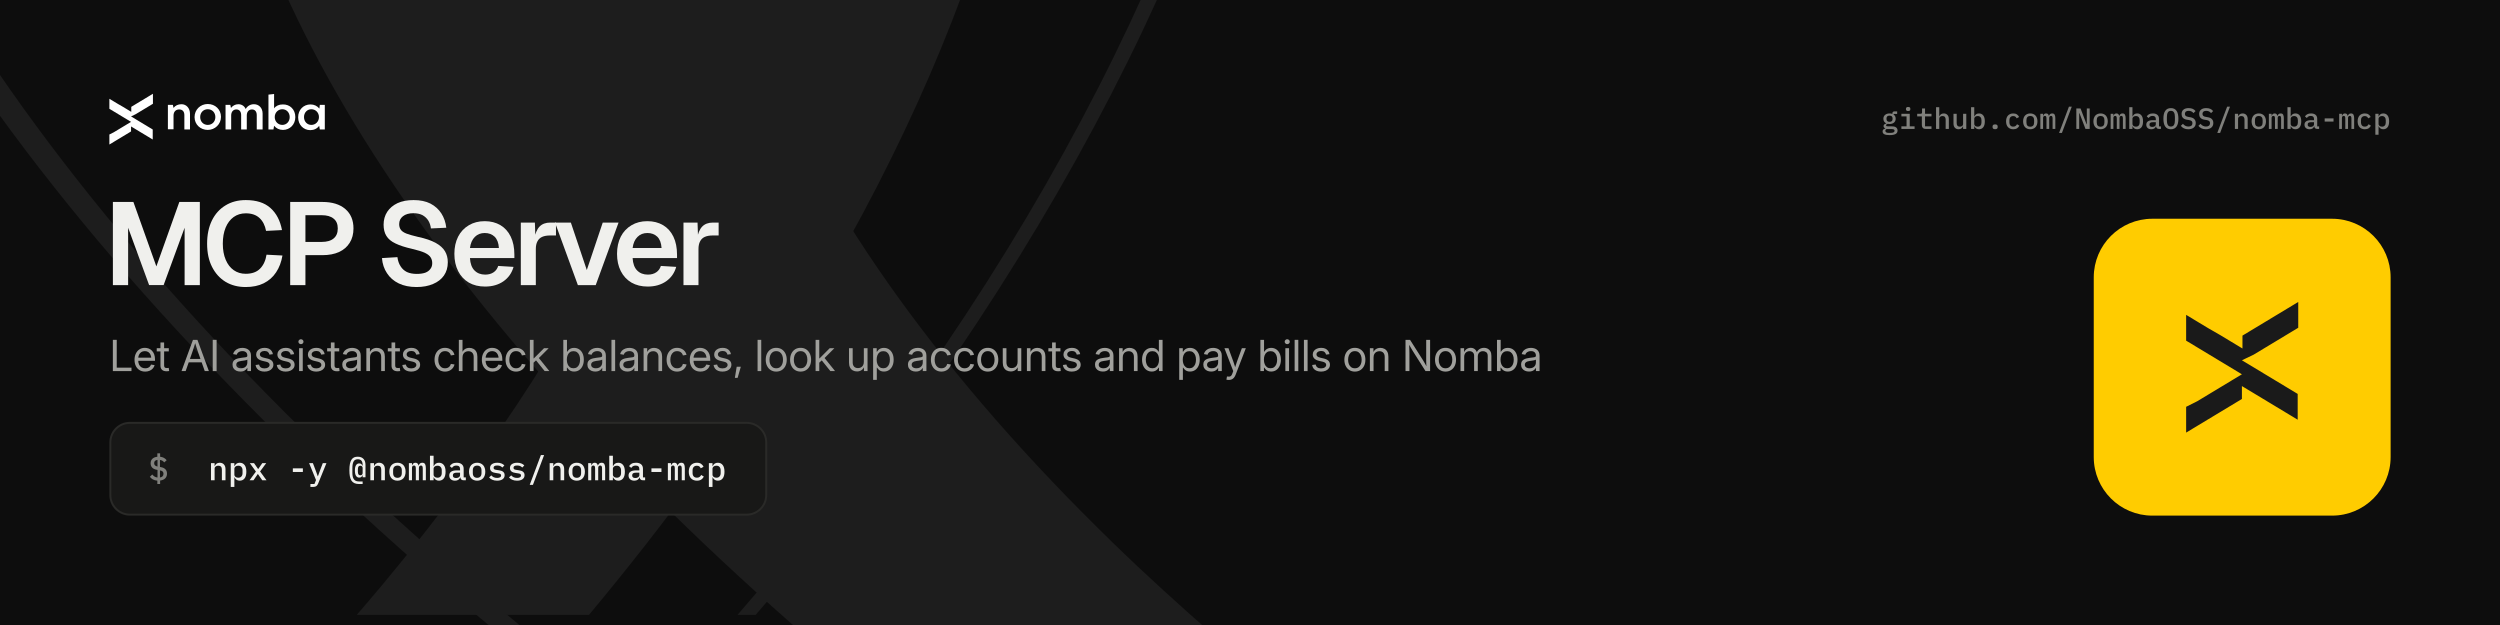
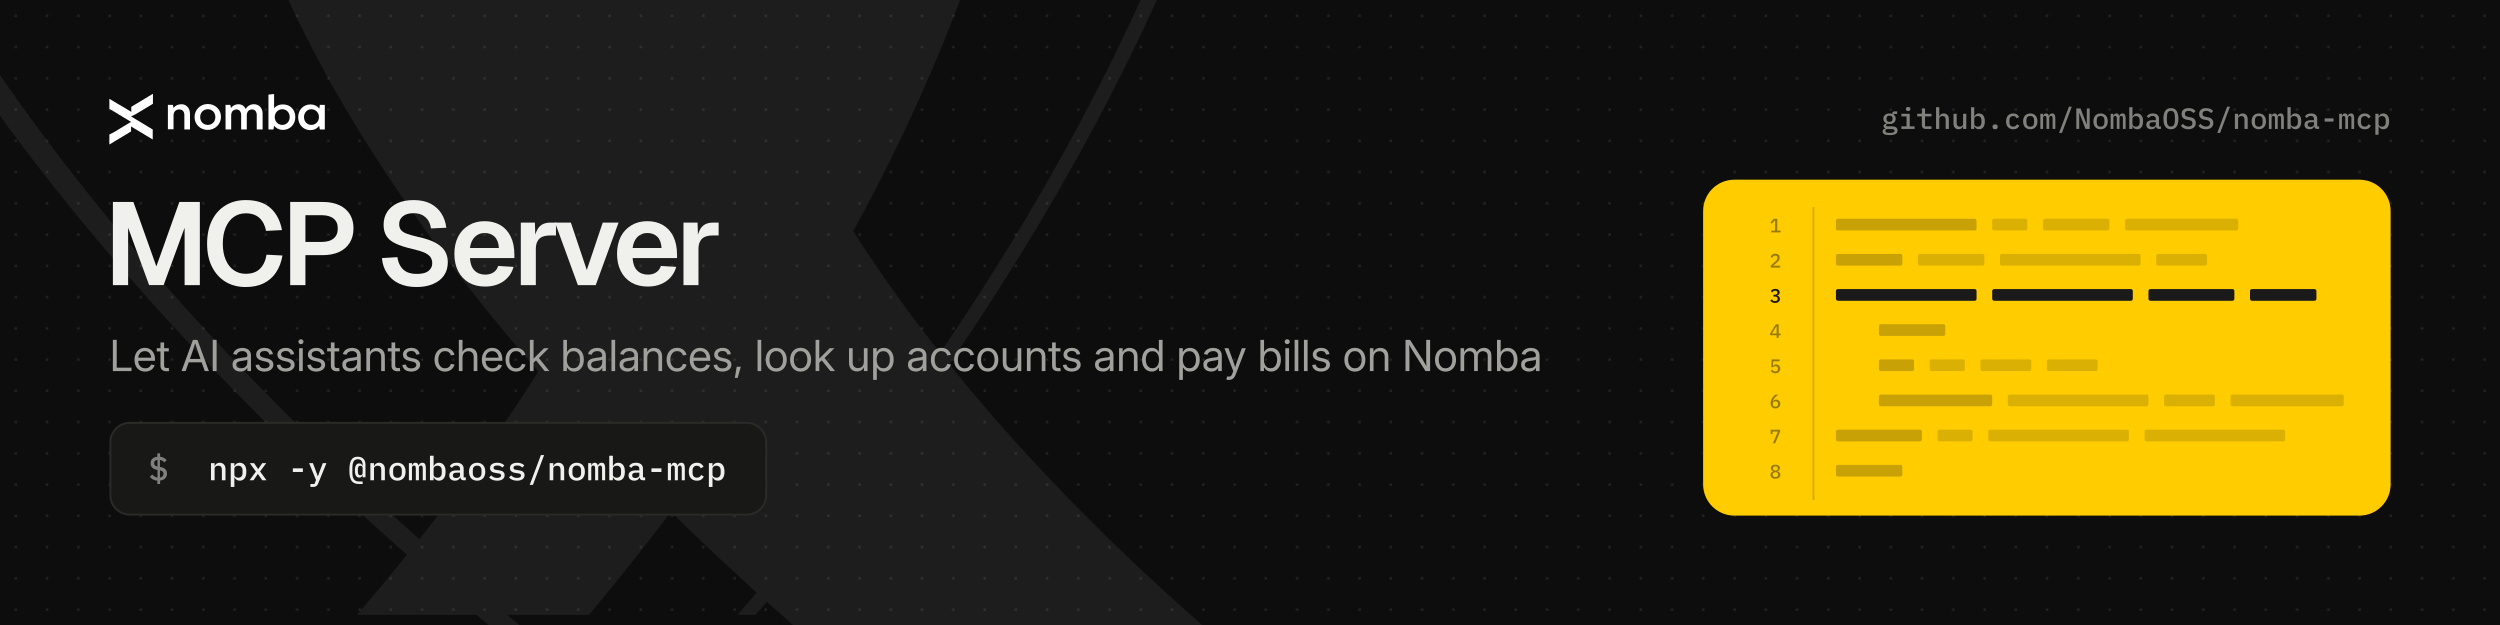
<svg xmlns="http://www.w3.org/2000/svg" viewBox="0 0 1280 320" width="1280" height="320" role="img" aria-label="Nomba MCP Server. Let AI assistants check balances, look up accounts and pay bills on Nomba. Install: npx -y @nombaoss/nomba-mcp">
  <defs>
+     <pattern id="dots" width="16" height="16" patternUnits="userSpaceOnUse">
+       <rect x="7.5" y="7.5" width="1.2" height="1.2" fill="#F0F0ED" fill-opacity="0.10" />
+     </pattern>
    <path id="g89" d="M80 0V-710H255L451 -160L647 -710H822V0H692V-490L513 -1H389L210 -490V0Z" />
    <path id="g26" d="M372 16Q275 16 201 -28Q127 -73 85 -156Q43 -238 43 -354Q43 -468 84 -552Q125 -635 199 -680Q273 -726 373 -726Q509 -726 584 -658Q659 -591 682 -470L546 -463Q533 -533 490 -573Q447 -613 373 -613Q313 -613 269 -581Q225 -549 201 -491Q177 -433 177 -354Q177 -274 202 -216Q226 -159 270 -128Q314 -97 372 -97Q451 -97 494 -140Q538 -184 550 -260L686 -253Q672 -170 632 -110Q592 -49 526 -16Q461 16 372 16Z" />
    <path id="g119" d="M80 0V-710H355Q480 -710 550 -650Q620 -590 620 -484Q620 -413 588 -362Q556 -310 497 -283Q438 -256 355 -256H210V0ZM210 -369H349Q415 -369 450 -398Q486 -427 486 -484Q486 -540 450 -568Q415 -597 349 -597H210Z" />
    <path id="g126" d="M348 16Q260 16 196 -15Q132 -46 96 -102Q59 -157 53 -231L185 -239Q191 -193 212 -161Q232 -129 266 -112Q301 -96 350 -96Q392 -96 422 -106Q451 -117 466 -138Q482 -158 482 -188Q482 -215 469 -236Q456 -258 419 -276Q382 -293 309 -310Q221 -330 168 -356Q115 -381 91 -420Q67 -458 67 -516Q67 -578 98 -626Q129 -673 186 -700Q243 -726 323 -726Q408 -726 467 -696Q526 -665 560 -612Q594 -559 602 -490L471 -484Q466 -523 448 -552Q429 -581 398 -598Q366 -614 321 -614Q265 -614 232 -588Q200 -563 200 -521Q200 -492 214 -473Q227 -454 262 -440Q297 -427 360 -412Q455 -392 511 -361Q567 -330 591 -289Q615 -248 615 -195Q615 -130 582 -82Q549 -35 489 -10Q429 16 348 16Z" />
    <path id="g262" d="M301 12Q221 12 162 -22Q103 -57 71 -120Q39 -183 39 -267Q39 -351 71 -414Q103 -476 162 -511Q220 -546 298 -546Q374 -546 432 -512Q489 -478 520 -414Q551 -350 551 -260V-231H172Q176 -161 210 -126Q245 -90 302 -90Q345 -90 374 -110Q402 -129 413 -164L544 -156Q522 -78 458 -33Q393 12 301 12ZM172 -317H419Q415 -382 382 -414Q349 -445 298 -445Q247 -445 214 -412Q180 -379 172 -317Z" />
    <path id="g350" d="M70 0V-534H190L195 -386L184 -388Q196 -465 230 -500Q263 -534 321 -534H370V-424H320Q279 -424 252 -412Q225 -400 212 -374Q198 -349 198 -308V0Z" />
    <path id="g385" d="M216 0 21 -534H156L292 -129L428 -534H563L368 0Z" />
    <path id="i281" d="M166 0V-1490H351V-164H1054V0Z" />
    <path id="i614" d="M599 24Q440 24 326 -48Q212 -119 151 -246Q90 -373 90 -539Q90 -706 152 -834Q213 -963 324 -1036Q435 -1109 582 -1109Q680 -1109 768 -1075Q855 -1041 922 -972Q989 -902 1028 -798Q1066 -693 1066 -552V-490H198V-639H969L890 -585Q890 -694 854 -777Q818 -860 749 -906Q680 -952 582 -952Q484 -952 413 -906Q342 -859 304 -780Q266 -700 266 -601V-513Q266 -396 306 -310Q347 -225 422 -179Q497 -133 599 -133Q669 -133 724 -154Q780 -175 818 -215Q857 -255 875 -312L1048 -285Q1024 -193 962 -124Q899 -54 806 -15Q714 24 599 24Z" />
    <path id="i889" d="M593 -1090V-940H18V-1090ZM195 -1366H370V-275Q370 -206 398 -176Q427 -146 495 -146Q515 -146 542 -148Q568 -150 590 -153L610 -3Q583 2 550 5Q516 8 485 8Q344 8 270 -61Q195 -130 195 -259Z" />
    <path id="i2" d="M38 0 583 -1490H796L1342 0H1145L831 -890Q801 -975 762 -1094Q724 -1213 667 -1401H710Q654 -1212 615 -1092Q576 -972 547 -890L234 0ZM315 -417V-580H1065V-417Z" />
    <path id="i197" d="M351 -1490V0H166V-1490Z" />
    <path id="i507" d="M461 22Q355 22 270 -16Q185 -55 136 -130Q86 -204 86 -312Q86 -406 122 -464Q159 -523 221 -556Q283 -590 359 -607Q435 -624 514 -634Q614 -648 675 -655Q736 -662 764 -678Q792 -695 792 -735V-743Q792 -808 765 -854Q738 -901 686 -927Q634 -953 558 -953Q481 -953 424 -928Q367 -903 332 -864Q298 -824 286 -779L113 -811Q139 -910 204 -976Q269 -1041 360 -1074Q451 -1107 555 -1107Q627 -1107 700 -1088Q772 -1070 832 -1028Q893 -985 930 -912Q966 -840 966 -733V0H793V-151H785Q766 -113 726 -72Q686 -32 621 -5Q556 22 461 22ZM489 -134Q590 -134 658 -172Q725 -211 758 -272Q792 -334 792 -402V-547Q781 -536 748 -526Q716 -517 672 -509Q629 -501 584 -495Q540 -489 506 -485Q443 -477 387 -458Q331 -438 297 -402Q263 -365 263 -302Q263 -248 292 -210Q320 -173 371 -154Q422 -134 489 -134Z" />
    <path id="i871" d="M518 24Q404 24 314 -11Q223 -46 166 -116Q108 -187 94 -291L263 -314Q281 -221 346 -175Q411 -129 516 -129Q629 -129 696 -177Q763 -225 763 -295Q763 -353 721 -390Q679 -428 601 -446L422 -488Q273 -524 198 -599Q123 -674 123 -791Q123 -884 174 -956Q226 -1028 316 -1068Q407 -1109 524 -1109Q636 -1109 720 -1072Q804 -1034 854 -966Q905 -899 921 -808L756 -785Q743 -856 686 -908Q629 -959 524 -959Q425 -959 362 -912Q300 -866 300 -797Q300 -736 344 -699Q389 -662 477 -641L647 -601Q799 -565 871 -492Q943 -418 943 -303Q943 -205 888 -132Q834 -58 738 -17Q642 24 518 24Z" />
    <path id="i689" d="M144 0V-1090H319V0ZM232 -1284Q183 -1284 147 -1318Q111 -1353 111 -1401Q111 -1450 147 -1484Q183 -1519 232 -1519Q283 -1519 318 -1484Q354 -1450 354 -1401Q354 -1353 318 -1318Q283 -1284 232 -1284Z" />
    <path id="i773" d="M319 -647V0H144V-1090H314V-826H279Q330 -976 424 -1042Q518 -1107 644 -1107Q754 -1107 840 -1060Q927 -1014 976 -921Q1026 -828 1026 -686V0H851V-672Q851 -805 784 -876Q717 -948 600 -948Q521 -948 458 -914Q394 -881 356 -814Q319 -748 319 -647Z" />
    <path id="i586" d="M590 24Q441 24 328 -48Q216 -119 153 -246Q90 -373 90 -540Q90 -710 153 -838Q216 -966 328 -1038Q441 -1109 590 -1109Q675 -1109 749 -1085Q823 -1061 882 -1017Q941 -973 982 -912Q1022 -850 1040 -774L867 -746Q857 -791 833 -828Q809 -866 774 -894Q739 -921 693 -936Q647 -951 590 -951Q484 -951 412 -896Q341 -842 304 -749Q268 -656 268 -540Q268 -426 304 -334Q341 -242 412 -188Q484 -134 590 -134Q648 -134 694 -149Q740 -164 774 -192Q809 -220 833 -258Q857 -297 869 -343L1042 -316Q1025 -240 984 -178Q944 -115 884 -70Q825 -25 750 0Q675 24 590 24Z" />
    <path id="i670" d="M319 -647V0H144V-1490H319V-826H279Q330 -976 424 -1042Q518 -1107 644 -1107Q754 -1107 840 -1060Q927 -1014 977 -921Q1027 -828 1027 -686V0H851V-672Q851 -805 784 -876Q717 -948 600 -948Q521 -948 458 -914Q394 -881 356 -814Q319 -748 319 -647Z" />
    <path id="i727" d="M308 -392V-605H332L816 -1090H1038L522 -573H504ZM144 0V-1490H319V0ZM848 0 419 -534 544 -657 1072 0Z" />
    <path id="i578" d="M655 22Q566 22 502 -7Q439 -36 396 -80Q354 -123 326 -167H314V0H144V-1490H319V-922H328Q354 -965 396 -1008Q437 -1050 500 -1078Q564 -1107 655 -1107Q794 -1107 899 -1038Q1004 -968 1063 -841Q1122 -714 1122 -544Q1122 -373 1063 -246Q1004 -118 899 -48Q794 22 655 22ZM629 -135Q728 -135 798 -186Q868 -238 906 -330Q943 -422 943 -545Q943 -667 906 -758Q869 -849 798 -900Q728 -950 629 -950Q528 -950 457 -900Q386 -849 349 -758Q312 -667 312 -545Q312 -423 350 -330Q387 -238 458 -186Q529 -135 629 -135Z" />
    <path id="i736" d="M319 -1490V0H144V-1490Z" />
    <path id="i1501" d="M96 324 184 -208H380L228 324Z" />
    <path id="i790" d="M590 24Q441 24 328 -48Q216 -119 153 -246Q90 -373 90 -540Q90 -710 153 -838Q216 -966 328 -1038Q441 -1109 590 -1109Q741 -1109 854 -1038Q966 -966 1029 -838Q1092 -710 1092 -540Q1092 -373 1029 -246Q966 -119 854 -48Q741 24 590 24ZM590 -134Q698 -134 770 -188Q842 -242 878 -334Q914 -426 914 -540Q914 -656 878 -749Q842 -842 770 -896Q698 -951 590 -951Q484 -951 412 -896Q341 -842 304 -749Q268 -656 268 -540Q268 -426 304 -334Q341 -242 412 -188Q484 -134 590 -134Z" />
    <path id="i915" d="M527 17Q417 17 330 -30Q243 -76 194 -170Q144 -264 144 -404V-1090H319V-418Q319 -286 386 -214Q454 -143 571 -143Q650 -143 713 -176Q776 -209 814 -276Q851 -344 851 -444V-1090H1027V0H856V-264H891Q839 -114 745 -48Q651 17 527 17Z" />
    <path id="i843" d="M144 418V-1090H314V-922H326Q352 -965 394 -1008Q436 -1050 500 -1078Q564 -1107 655 -1107Q794 -1107 899 -1038Q1004 -968 1063 -841Q1122 -714 1122 -544Q1122 -373 1063 -246Q1004 -118 899 -48Q794 22 655 22Q566 22 503 -7Q440 -36 398 -80Q355 -123 328 -167H319V418ZM629 -135Q728 -135 798 -186Q868 -238 906 -330Q943 -422 943 -545Q943 -667 906 -758Q869 -849 798 -900Q728 -950 629 -950Q528 -950 457 -900Q386 -849 349 -758Q312 -667 312 -545Q312 -423 350 -330Q387 -238 458 -186Q529 -135 629 -135Z" />
    <path id="i597" d="M556 22Q418 22 312 -48Q207 -118 148 -246Q90 -373 90 -544Q90 -714 149 -841Q208 -968 314 -1038Q419 -1107 557 -1107Q648 -1107 712 -1078Q775 -1050 816 -1008Q858 -965 883 -922H892V-1490H1068V0H897V-167H885Q858 -123 816 -80Q773 -36 710 -7Q646 22 556 22ZM583 -135Q683 -135 754 -186Q825 -238 862 -330Q899 -423 899 -545Q899 -667 862 -758Q825 -849 754 -900Q683 -950 583 -950Q483 -950 412 -900Q342 -849 305 -758Q268 -667 268 -545Q268 -422 306 -330Q343 -238 414 -186Q484 -135 583 -135Z" />
    <path id="i998" d="M137 411 163 257 220 260Q265 268 302 258Q338 249 367 216Q396 182 419 118L462 -1L43 -1090H235L468 -452Q502 -360 528 -270Q555 -179 582 -92H526Q553 -179 580 -270Q607 -361 640 -452L873 -1090H1062L573 180Q541 261 496 315Q450 369 390 396Q331 422 257 422Q219 422 188 418Q157 415 137 411Z" />
    <path id="i300" d="M166 0V-1490H382L992 -529Q1014 -495 1046 -440Q1079 -385 1116 -318Q1154 -251 1189 -179L1167 -163Q1161 -235 1158 -310Q1154 -385 1153 -450Q1152 -515 1152 -555V-1490H1338V0H1119L577 -854Q546 -903 508 -964Q471 -1026 422 -1110Q373 -1195 308 -1309L337 -1330Q342 -1217 345 -1124Q348 -1031 350 -963Q352 -895 352 -856V0Z" />
    <path id="i766" d="M144 0V-1090H315V-856H298Q325 -940 375 -996Q425 -1053 490 -1082Q556 -1110 628 -1110Q751 -1110 832 -1037Q912 -964 934 -854H905Q926 -930 977 -988Q1028 -1045 1102 -1078Q1176 -1110 1265 -1110Q1362 -1110 1442 -1068Q1522 -1026 1569 -941Q1616 -856 1616 -726V0H1441V-724Q1441 -845 1372 -898Q1304 -950 1214 -950Q1138 -950 1083 -918Q1028 -887 998 -832Q968 -776 968 -704V0H792V-742Q792 -836 730 -893Q667 -950 571 -950Q506 -950 448 -920Q390 -889 354 -828Q319 -767 319 -677V0Z" />
+     <path id="m63" d="M88 0V-93H284V-616H276L114 -443L45 -505L223 -698H396V-93H565V0Z" />
+     <path id="m64" d="M545 0H63V-107L291 -306Q345 -354 374 -397Q404 -440 404 -488V-499Q404 -554 374 -584Q344 -613 287 -613Q229 -613 198 -582Q166 -551 152 -503L54 -540Q64 -573 83 -604Q102 -634 132 -658Q161 -682 202 -696Q242 -710 295 -710Q349 -710 392 -694Q434 -679 463 -652Q492 -625 507 -588Q522 -550 522 -505Q522 -463 510 -428Q497 -392 474 -360Q452 -327 421 -297Q390 -267 353 -237L184 -95H545Z" />
+     <path id="m65" d="M271 -410Q338 -410 370 -438Q403 -467 403 -510V-517Q403 -565 372 -590Q340 -616 287 -616Q236 -616 200 -593Q165 -570 141 -530L65 -595Q81 -618 102 -639Q123 -660 150 -676Q177 -691 212 -700Q247 -710 291 -710Q340 -710 382 -698Q424 -686 455 -662Q486 -639 503 -606Q520 -572 520 -530Q520 -497 510 -470Q499 -443 480 -422Q462 -402 437 -389Q412 -376 384 -370V-365Q414 -359 441 -346Q468 -332 489 -310Q510 -289 522 -260Q534 -230 534 -192Q534 -146 516 -108Q498 -71 464 -44Q431 -17 384 -2Q337 12 279 12Q230 12 192 2Q155 -9 126 -26Q97 -44 76 -66Q54 -89 38 -113L121 -177Q147 -135 182 -108Q218 -82 280 -82Q346 -82 381 -112Q416 -143 416 -197V-205Q416 -259 380 -288Q343 -316 274 -316H199V-410Z" />
+     <path id="m66" d="M362 0V-136H30V-232L322 -698H469V-224H567V-136H469V0ZM125 -224H362V-595H356Z" />
+     <path id="m67" d="M511 -601H194L176 -353H184Q208 -394 242 -418Q276 -443 335 -443Q380 -443 418 -428Q457 -413 486 -385Q514 -357 530 -316Q547 -276 547 -225Q547 -173 530 -130Q513 -86 481 -54Q449 -23 402 -6Q355 12 295 12Q248 12 212 2Q175 -9 146 -26Q118 -44 97 -66Q76 -89 60 -113L142 -177Q155 -157 170 -140Q184 -122 202 -109Q220 -96 244 -89Q267 -82 297 -82Q362 -82 396 -118Q430 -153 430 -214V-222Q430 -283 396 -317Q361 -351 297 -351Q250 -351 223 -334Q196 -317 176 -296L83 -309L109 -698H511Z" />
+     <path id="m68" d="M302 12Q243 12 197 -7Q151 -26 119 -62Q87 -97 70 -147Q53 -197 53 -260Q53 -336 76 -403Q99 -470 136 -526Q173 -582 218 -626Q263 -669 307 -698H457Q397 -655 349 -615Q301 -575 266 -533Q230 -491 206 -444Q182 -398 169 -341L176 -339Q187 -360 202 -378Q217 -397 237 -411Q257 -425 283 -433Q309 -441 342 -441Q387 -441 425 -426Q463 -411 491 -382Q519 -354 534 -314Q550 -274 550 -224Q550 -172 532 -128Q515 -85 482 -54Q450 -23 404 -6Q358 12 302 12ZM301 -78Q365 -78 400 -112Q435 -147 435 -210V-220Q435 -283 400 -318Q365 -352 301 -352Q238 -352 203 -318Q168 -283 168 -220V-210Q168 -147 203 -112Q238 -78 301 -78Z" />
+     <path id="m69" d="M169 0 428 -605H156V-476H59V-698H540V-600L288 0Z" />
+     <path id="m70" d="M300 12Q238 12 191 -4Q144 -19 112 -46Q80 -73 64 -110Q47 -147 47 -191Q47 -261 86 -303Q125 -345 188 -362V-370Q134 -389 101 -430Q68 -471 68 -531Q68 -612 128 -661Q189 -710 300 -710Q411 -710 472 -661Q532 -612 532 -531Q532 -471 499 -430Q466 -389 412 -370V-362Q475 -345 514 -303Q553 -261 553 -191Q553 -147 536 -110Q520 -73 488 -46Q456 -19 409 -4Q362 12 300 12ZM300 -77Q366 -77 402 -106Q437 -135 437 -188V-209Q437 -262 402 -291Q366 -320 300 -320Q234 -320 198 -291Q163 -262 163 -209V-188Q163 -135 198 -106Q234 -77 300 -77ZM300 -406Q360 -406 392 -432Q423 -459 423 -507V-520Q423 -568 392 -594Q360 -621 300 -621Q240 -621 208 -594Q177 -568 177 -520V-507Q177 -459 208 -432Q240 -406 300 -406Z" />
    <path id="m11" d="M570 56Q570 136 503 174Q436 212 299 212Q232 212 186 204Q141 195 112 179Q84 163 72 140Q59 117 59 88Q59 46 82 22Q106 -1 149 -12V-22Q123 -32 108 -50Q92 -68 92 -97Q92 -135 118 -154Q144 -174 185 -184V-189Q138 -211 112 -251Q86 -291 86 -347Q86 -388 101 -422Q116 -455 144 -478Q171 -502 210 -515Q248 -528 296 -528Q350 -528 393 -511V-528Q393 -558 410 -578Q427 -598 462 -598H556V-512H436V-488Q470 -465 488 -430Q506 -394 506 -347Q506 -306 491 -272Q476 -239 448 -216Q421 -192 382 -180Q344 -167 296 -167Q262 -167 232 -173Q214 -168 196 -156Q178 -144 178 -123Q178 -99 201 -93Q224 -87 258 -87H374Q478 -87 524 -48Q570 -8 570 56ZM468 63Q468 37 447 22Q426 6 371 6H192Q154 24 154 64Q154 93 178 114Q203 135 260 135H341Q403 135 436 116Q468 98 468 63ZM296 -242Q349 -242 374 -267Q399 -292 399 -334V-361Q399 -403 374 -428Q349 -453 296 -453Q243 -453 218 -428Q193 -403 193 -361V-334Q193 -292 218 -267Q243 -242 296 -242Z" />
    <path id="m15" d="M332 -610Q290 -610 274 -627Q257 -644 257 -669V-690Q257 -715 274 -732Q290 -749 331 -749Q373 -749 390 -732Q406 -715 406 -690V-669Q406 -644 390 -627Q373 -610 332 -610ZM101 -88H277V-428H101V-516H386V-88H551V0H101Z" />
    <path id="m27" d="M331 0Q263 0 231 -36Q199 -73 199 -131V-428H40V-516H153Q182 -516 194 -528Q206 -539 206 -569V-698H308V-516H528V-428H308V-88H528V0Z" />
    <path id="m14" d="M84 -740H193V-428H198Q206 -448 218 -466Q231 -485 249 -498Q267 -512 291 -520Q315 -528 347 -528Q425 -528 473 -477Q521 -426 521 -332V0H412V-316Q412 -439 305 -439Q284 -439 264 -434Q244 -428 228 -417Q212 -406 202 -389Q193 -372 193 -350V0H84Z" />
    <path id="m28" d="M407 -88H402Q394 -68 382 -50Q369 -31 351 -18Q333 -4 309 4Q285 12 253 12Q175 12 127 -39Q79 -90 79 -184V-516H188V-200Q188 -77 295 -77Q316 -77 336 -82Q356 -88 372 -99Q388 -110 398 -126Q407 -143 407 -166V-516H516V0H407Z" />
    <path id="m6" d="M79 -740H188V-428H194Q217 -475 255 -502Q293 -528 350 -528Q441 -528 495 -460Q549 -392 549 -258Q549 -124 495 -56Q441 12 350 12Q293 12 255 -14Q217 -41 194 -88H188V0H79ZM305 -77Q367 -77 400 -115Q434 -153 434 -216V-300Q434 -363 400 -401Q367 -439 305 -439Q281 -439 260 -433Q239 -427 223 -415Q207 -403 198 -386Q188 -368 188 -344V-172Q188 -148 198 -130Q207 -113 223 -101Q239 -89 260 -83Q281 -77 305 -77Z" />
    <path id="m95" d="M300 10Q252 10 232 -10Q213 -30 213 -59V-85Q213 -114 232 -134Q252 -154 300 -154Q348 -154 368 -134Q387 -114 387 -85V-59Q387 -30 368 -10Q348 10 300 10Z" />
    <path id="m7" d="M319 12Q261 12 216 -7Q170 -26 138 -61Q107 -96 90 -146Q74 -196 74 -258Q74 -320 90 -370Q107 -420 138 -455Q170 -490 216 -509Q261 -528 318 -528Q398 -528 446 -494Q495 -460 519 -406L434 -360Q420 -396 392 -417Q363 -438 318 -438Q256 -438 222 -400Q188 -363 188 -301V-215Q188 -154 222 -116Q256 -78 320 -78Q368 -78 398 -100Q429 -122 447 -160L527 -111Q502 -57 451 -22Q400 12 319 12Z" />
    <path id="m22" d="M300 12Q243 12 198 -7Q152 -26 120 -61Q89 -96 72 -146Q55 -196 55 -258Q55 -320 72 -370Q89 -420 120 -455Q152 -490 198 -509Q243 -528 300 -528Q357 -528 402 -509Q448 -490 480 -455Q511 -420 528 -370Q545 -320 545 -258Q545 -196 528 -146Q511 -96 480 -61Q448 -26 402 -7Q357 12 300 12ZM300 -74Q360 -74 396 -110Q431 -147 431 -219V-297Q431 -369 396 -406Q360 -442 300 -442Q240 -442 204 -406Q169 -369 169 -297V-219Q169 -147 204 -110Q240 -74 300 -74Z" />
    <path id="m20" d="M44 0V-516H137V-449H142Q154 -482 176 -505Q199 -528 241 -528Q282 -528 304 -506Q327 -483 333 -444H337Q351 -479 376 -504Q401 -528 448 -528Q508 -528 532 -486Q555 -444 555 -363V0H462V-349Q462 -403 449 -424Q436 -444 407 -444Q381 -444 364 -426Q346 -409 346 -374V0H253V-349Q253 -403 240 -424Q228 -444 199 -444Q172 -444 154 -426Q137 -409 137 -374V0Z" />
    <path id="m130" d="M83 138 420 -760H517L180 138Z" />
    <path id="m47" d="M179 -537H170V0H72V-698H216L421 -161H430V-698H528V0H384Z" />
    <path id="m4" d="M492 0Q445 0 422 -24Q398 -48 393 -87H388Q373 -40 334 -14Q294 12 233 12Q154 12 107 -30Q60 -71 60 -144Q60 -219 116 -258Q171 -298 286 -298H385V-338Q385 -443 274 -443Q224 -443 193 -424Q162 -404 141 -372L76 -425Q98 -467 150 -498Q202 -528 284 -528Q382 -528 438 -481Q494 -434 494 -345V-86H559V0ZM264 -68Q317 -68 351 -92Q385 -116 385 -154V-229H288Q170 -229 170 -158V-138Q170 -103 195 -86Q220 -68 264 -68Z" />
    <path id="m48" d="M300 12Q234 12 186 -12Q137 -37 106 -83Q74 -129 59 -196Q44 -263 44 -349Q44 -434 59 -502Q74 -569 106 -615Q137 -661 186 -686Q234 -710 300 -710Q366 -710 414 -686Q463 -661 494 -615Q526 -569 541 -502Q556 -434 556 -349Q556 -263 541 -196Q526 -129 494 -83Q463 -37 414 -12Q366 12 300 12ZM300 -81Q375 -81 406 -138Q437 -194 437 -291V-408Q437 -504 406 -560Q375 -617 300 -617Q225 -617 194 -560Q163 -504 163 -408V-290Q163 -194 194 -138Q225 -81 300 -81Z" />
    <path id="m52" d="M294 12Q203 12 141 -20Q79 -52 39 -105L111 -174Q151 -126 196 -104Q241 -81 298 -81Q364 -81 400 -111Q435 -141 435 -197Q435 -242 409 -266Q383 -291 320 -302L244 -314Q194 -322 160 -340Q126 -359 105 -384Q84 -410 74 -442Q65 -473 65 -508Q65 -607 129 -658Q193 -710 305 -710Q388 -710 446 -684Q505 -657 541 -609L471 -539Q442 -574 402 -596Q363 -617 305 -617Q243 -617 210 -590Q178 -564 178 -513Q178 -470 204 -446Q229 -421 294 -410L368 -397Q462 -380 505 -328Q548 -277 548 -203Q548 -155 532 -115Q515 -75 482 -47Q450 -19 402 -4Q355 12 294 12Z" />
    <path id="m21" d="M84 0V-516H193V-428H198Q206 -448 218 -466Q231 -485 249 -498Q267 -512 291 -520Q315 -528 347 -528Q425 -528 473 -477Q521 -426 521 -332V0H412V-316Q412 -439 305 -439Q284 -439 264 -434Q244 -428 228 -417Q212 -406 202 -389Q193 -372 193 -350V0Z" />
    <path id="m86" d="M149 -250V-359H451V-250Z" />
    <path id="m23" d="M79 -516H188V-428H194Q217 -475 255 -502Q293 -528 350 -528Q441 -528 495 -460Q549 -392 549 -258Q549 -124 495 -56Q441 12 350 12Q293 12 255 -14Q217 -41 194 -88H188V200H79ZM305 -77Q367 -77 400 -115Q434 -153 434 -216V-300Q434 -363 400 -401Q367 -439 305 -439Q281 -439 260 -433Q239 -427 223 -415Q207 -403 198 -386Q188 -368 188 -344V-172Q188 -148 198 -130Q207 -113 223 -101Q239 -89 260 -83Q281 -77 305 -77Z" />
    <path id="m170" d="M268 11Q188 5 133 -26Q78 -57 43 -105L115 -174Q149 -133 187 -110Q225 -88 273 -83V-312L250 -316Q200 -325 165 -343Q130 -361 108 -387Q86 -413 76 -444Q66 -476 66 -512Q66 -597 119 -648Q172 -698 268 -708V-811H352V-708Q418 -701 466 -675Q514 -649 549 -604L476 -538Q452 -569 420 -588Q389 -607 347 -612V-400L374 -396Q424 -387 459 -369Q494 -351 516 -326Q539 -300 549 -268Q559 -236 559 -200Q559 -114 506 -59Q452 -4 352 8V113H268ZM172 -515Q172 -473 196 -450Q219 -426 273 -414V-614Q172 -602 172 -515ZM453 -195Q453 -240 428 -264Q404 -287 347 -298V-84Q399 -92 426 -120Q453 -148 453 -195Z" />
    <path id="m31" d="M45 0 237 -262 53 -516H180L248 -418L302 -340H308L361 -418L429 -516H547L362 -266L556 0H428L351 -111L298 -187H292L240 -111L164 0Z" />
    <path id="m32" d="M451 -516H561L311 100Q291 150 258 175Q226 200 165 200H78V112H200L247 -7L39 -516H153L235 -300L299 -123H305L369 -300Z" />
    <path id="m85" d="M451 112H335Q256 112 202 86Q148 61 114 10Q81 -42 66 -120Q52 -198 52 -302Q52 -417 68 -495Q85 -573 116 -621Q148 -669 194 -690Q241 -710 301 -710Q363 -710 408 -691Q452 -672 481 -639Q510 -606 524 -560Q537 -515 537 -463V-91H451V-150H445Q434 -119 411 -100Q388 -80 347 -80Q288 -80 253 -132Q218 -183 218 -294Q218 -405 253 -456Q288 -508 347 -508Q388 -508 411 -488Q434 -468 445 -438H451V-463Q451 -633 305 -633Q264 -633 233 -618Q202 -604 182 -571Q162 -538 152 -486Q142 -433 142 -358V-229Q142 -171 151 -122Q160 -74 182 -39Q204 -4 242 16Q279 35 335 35H451ZM381 -150Q413 -150 432 -168Q451 -186 451 -220V-368Q451 -402 432 -420Q413 -438 381 -438Q346 -438 327 -414Q308 -389 308 -326V-262Q308 -199 327 -174Q346 -150 381 -150Z" />
    <path id="m26" d="M301 12Q217 12 156 -15Q96 -42 59 -87L126 -147Q160 -110 202 -90Q245 -71 303 -71Q356 -71 388 -89Q421 -107 421 -145Q421 -161 415 -172Q409 -183 398 -190Q387 -197 372 -201Q358 -205 342 -207L260 -220Q230 -224 199 -233Q168 -242 144 -258Q119 -275 104 -301Q88 -327 88 -367Q88 -446 148 -487Q209 -528 308 -528Q380 -528 432 -506Q485 -485 520 -447L459 -383Q439 -406 402 -426Q365 -445 304 -445Q195 -445 195 -376Q195 -343 218 -330Q242 -318 274 -314L356 -301Q387 -296 418 -288Q448 -280 472 -264Q497 -247 512 -221Q528 -195 528 -155Q528 -77 468 -32Q407 12 301 12Z" />
  </defs>
  <rect width="1280" height="320" fill="#0D0D0D" />
  <g opacity="0.07">
    <svg x="-128.0" y="-542.0" width="1408.0" height="951.6" viewBox="0 0 566.87 383.14">
      <g fill="#FFFFFF">
        <path d="M209.861 42.64C158.12 52.759 122.057 75.161 105.534 107.613C98.418 121.431 94.92 136.645 94.92 152.906C94.92 210.342 138.34 280.689 218.425 350.059C231.571 361.434 245.441 372.461 259.673 383.139H344.703C341.567 380.836 338.431 378.602 335.296 376.23C323.958 367.715 312.862 358.922 302.49 349.849C294.891 343.22 287.655 336.659 280.78 329.96C211.429 262.544 183.448 194.011 207.449 147.113C220.957 120.594 250.507 102.239 292.841 94.004C366.654 79.558 468.208 97.424 566.867 136.994V106.217C440.226 50.456 305.626 23.936 209.861 42.64Z" />
        <path d="M5.307 110.266C5.307 92.261 9.046 75.442 16.765 60.297C30.273 33.987 55.239 13.539 89.975 0H80.688C48.364 13.888 24.966 33.987 12.061 59.32C3.98 75.302 0 92.749 0 111.453C0 177.612 49.932 258.637 142.199 338.545C160.049 353.968 178.864 368.903 198.644 383.14H205.278C184.654 368.275 164.874 352.712 146.179 336.591C55.36 258.009 5.186 175.937 5.307 110.266Z" />
        <path d="M200.985 38.392C230.114 47.503 250.416 67.674 259.718 96.893C263.724 109.334 265.693 123.033 265.693 137.673C265.693 189.388 241.25 252.727 196.164 315.186C188.763 325.429 180.955 335.357 172.943 344.971H125.074C126.839 342.897 128.605 340.887 130.37 338.75C136.752 331.084 142.999 323.167 148.839 314.998C153.116 309.028 157.19 303.122 161.06 297.09C200.102 236.39 215.855 174.684 202.343 132.458C194.739 108.58 178.103 92.054 154.27 84.639C112.716 71.632 55.545 87.719 0.003 123.347V95.636C71.297 45.43 147.073 21.552 200.985 38.392Z" />
        <path d="M316.141 99.282C316.141 83.07 314.036 67.926 309.691 54.291C302.086 30.601 288.031 12.19 268.476 0H273.704C291.901 12.505 305.074 30.601 312.339 53.411C316.888 67.8 319.129 83.51 319.129 100.35C319.129 159.919 291.019 232.872 239.076 304.82C229.027 318.707 218.434 332.154 207.299 344.972H203.564C215.175 331.588 226.311 317.575 236.835 303.06C287.963 232.306 316.209 158.411 316.141 99.282Z" />
      </g>
    </svg>
  </g>
+   <rect width="1280" height="320" fill="url(#dots)" />
+   <rect x="872" y="92" width="352" height="172" rx="16" fill="#FFCC00" />
+   <rect x="940" y="112" width="72" height="6" rx="1" fill="#1A1A1A" fill-opacity="0.24" />
+   <rect x="1020" y="112" width="18" height="6" rx="1" fill="#1A1A1A" fill-opacity="0.16" />
+   <rect x="1046" y="112" width="34" height="6" rx="1" fill="#1A1A1A" fill-opacity="0.16" />
+   <rect x="1088" y="112" width="58" height="6" rx="1" fill="#1A1A1A" fill-opacity="0.16" />
+   <g fill-opacity="0.45" transform="translate(900.0 119.0) scale(0.01)" fill="#1A1A1A">
+     <use href="#m63" x="600" />
+   </g>
+   <rect x="940" y="130" width="34" height="6" rx="1" fill="#1A1A1A" fill-opacity="0.24" />
+   <rect x="982" y="130" width="34" height="6" rx="1" fill="#1A1A1A" fill-opacity="0.16" />
+   <rect x="1024" y="130" width="72" height="6" rx="1" fill="#1A1A1A" fill-opacity="0.16" />
+   <rect x="1104" y="130" width="26" height="6" rx="1" fill="#1A1A1A" fill-opacity="0.16" />
+   <g fill-opacity="0.45" transform="translate(900.0 137.0) scale(0.01)" fill="#1A1A1A">
+     <use href="#m64" x="600" />
+   </g>
+   <rect x="940" y="148" width="72" height="6" rx="1" fill="#1A1A1A" fill-opacity="1.00" />
+   <rect x="1020" y="148" width="72" height="6" rx="1" fill="#1A1A1A" fill-opacity="1.00" />
+   <rect x="1100" y="148" width="44" height="6" rx="1" fill="#1A1A1A" fill-opacity="1.00" />
+   <rect x="1152" y="148" width="34" height="6" rx="1" fill="#1A1A1A" fill-opacity="1.00" />
+   <g fill-opacity="1.00" transform="translate(900.0 155.0) scale(0.01)" fill="#1A1A1A">
+     <use href="#m65" x="600" />
+   </g>
+   <rect x="962" y="166" width="34" height="6" rx="1" fill="#1A1A1A" fill-opacity="0.24" />
+   <g fill-opacity="0.45" transform="translate(900.0 173.0) scale(0.01)" fill="#1A1A1A">
+     <use href="#m66" x="600" />
+   </g>
+   <rect x="962" y="184" width="18" height="6" rx="1" fill="#1A1A1A" fill-opacity="0.24" />
+   <rect x="988" y="184" width="18" height="6" rx="1" fill="#1A1A1A" fill-opacity="0.16" />
+   <rect x="1014" y="184" width="26" height="6" rx="1" fill="#1A1A1A" fill-opacity="0.16" />
+   <rect x="1048" y="184" width="26" height="6" rx="1" fill="#1A1A1A" fill-opacity="0.16" />
+   <g fill-opacity="0.45" transform="translate(900.0 191.0) scale(0.01)" fill="#1A1A1A">
+     <use href="#m67" x="600" />
+   </g>
+   <rect x="962" y="202" width="58" height="6" rx="1" fill="#1A1A1A" fill-opacity="0.24" />
+   <rect x="1028" y="202" width="72" height="6" rx="1" fill="#1A1A1A" fill-opacity="0.16" />
+   <rect x="1108" y="202" width="26" height="6" rx="1" fill="#1A1A1A" fill-opacity="0.16" />
+   <rect x="1142" y="202" width="58" height="6" rx="1" fill="#1A1A1A" fill-opacity="0.16" />
+   <g fill-opacity="0.45" transform="translate(900.0 209.0) scale(0.01)" fill="#1A1A1A">
+     <use href="#m68" x="600" />
+   </g>
+   <rect x="940" y="220" width="44" height="6" rx="1" fill="#1A1A1A" fill-opacity="0.24" />
+   <rect x="992" y="220" width="18" height="6" rx="1" fill="#1A1A1A" fill-opacity="0.16" />
+   <rect x="1018" y="220" width="72" height="6" rx="1" fill="#1A1A1A" fill-opacity="0.16" />
+   <rect x="1098" y="220" width="72" height="6" rx="1" fill="#1A1A1A" fill-opacity="0.16" />
+   <g fill-opacity="0.45" transform="translate(900.0 227.0) scale(0.01)" fill="#1A1A1A">
+     <use href="#m69" x="600" />
+   </g>
+   <rect x="940" y="238" width="34" height="6" rx="1" fill="#1A1A1A" fill-opacity="0.24" />
+   <g fill-opacity="0.45" transform="translate(900.0 245.0) scale(0.01)" fill="#1A1A1A">
+     <use href="#m70" x="600" />
+   </g>
+   <rect x="928" y="106" width="1" height="150" fill="#1A1A1A" fill-opacity=".18" />
  <svg x="56.0" y="48.0" width="110.3" height="26.0" viewBox="0 0 174 41">
    <path d="M65.119 16.189V28.858H60.567V17.245C60.567 14.253 58.992 12.669 56.366 12.669C53.74 12.669 51.815 14.429 51.815 17.597V28.682H47.264V8.974H51.29L51.815 11.438C53.215 9.502 55.491 8.446 58.292 8.446C62.143 8.446 65.119 11.614 65.119 16.189ZM68.795 18.828C68.795 12.845 73.521 8.27 79.473 8.27C85.424 8.27 90.151 12.669 90.151 18.652C90.151 24.635 85.249 29.21 79.473 29.21C73.521 29.21 68.795 24.811 68.795 18.828ZM85.6 18.828C85.6 15.133 82.974 12.494 79.473 12.494C75.972 12.494 73.346 15.133 73.346 18.828C73.346 22.524 75.972 25.163 79.473 25.163C82.974 25.163 85.6 22.524 85.6 18.828ZM123.761 16.013V28.858H119.034V17.245C119.034 14.253 117.459 12.669 115.183 12.669C112.732 12.669 110.982 14.429 110.982 17.597V28.858H106.431V17.245C106.431 14.253 104.855 12.669 102.579 12.669C100.129 12.669 98.378 14.429 98.378 17.597V28.858H93.827V8.974H97.678L98.203 11.438C99.604 9.678 101.704 8.446 104.155 8.446C106.781 8.446 109.056 9.854 110.107 12.318C111.332 10.03 113.783 8.446 116.759 8.446C120.785 8.446 123.761 11.438 123.761 16.013ZM150.193 18.828C150.193 24.987 145.642 29.21 140.215 29.21C137.239 29.21 134.789 27.979 133.038 25.867L132.513 28.858H128.487V0.704L133.038 0.176V11.79C134.614 9.678 137.064 8.622 140.04 8.622C145.817 8.446 150.193 12.669 150.193 18.828ZM145.642 18.828C145.642 15.133 143.016 12.494 139.69 12.494C136.364 12.494 133.563 15.133 133.563 18.828C133.563 22.524 136.364 25.163 139.69 25.163C143.016 25.163 145.642 22.524 145.642 18.828ZM169.974 8.974H174V28.858H169.974L169.449 25.867C167.873 28.154 165.247 29.386 162.272 29.386C156.845 29.386 152.469 25.163 152.469 19.004C152.469 12.845 156.845 8.622 162.447 8.622C165.423 8.622 167.873 9.854 169.624 11.966L169.974 8.974ZM169.274 18.828C169.274 15.133 166.473 12.494 163.147 12.494C159.821 12.494 157.195 15.133 157.195 18.828C157.195 22.524 159.821 25.163 163.147 25.163C166.473 25.163 169.274 22.524 169.274 18.828Z" fill="#FFFFFF" />
    <path d="M21.181 16.541L24.682 14.429L28.183 12.318L31.684 10.206L35.185 8.094V0L31.684 2.112L28.183 4.223L24.682 6.335L21.181 8.446L17.68 10.558V14.605L14.179 12.494L10.678 10.382L7.002 8.27L3.501 6.159L0 4.047V12.142L3.501 14.253L7.002 16.365L10.503 18.476L14.004 20.588L17.505 22.7L14.004 24.811L10.503 26.923L7.002 29.034L3.501 31.146L0 32.906V41L3.501 38.888L7.002 36.777L10.503 34.665L14.004 32.554L17.505 30.442V26.395L21.006 28.506L24.507 30.618L28.008 32.73L31.509 34.841L35.01 36.953V28.858L31.509 26.747L28.008 24.635L24.507 22.524L21.006 20.412L17.505 18.3L21.181 16.541Z" fill="#FFFFFF" />
  </svg>
  <g transform="translate(963.0 66.0) scale(0.015)" fill="#80807C">
    <use href="#m11" x="0" />
    <use href="#m15" x="600" />
    <use href="#m27" x="1200" />
    <use href="#m14" x="1800" />
    <use href="#m28" x="2400" />
    <use href="#m6" x="3000" />
    <use href="#m95" x="3600" />
    <use href="#m7" x="4200" />
    <use href="#m22" x="4800" />
    <use href="#m20" x="5400" />
    <use href="#m130" x="6000" />
    <use href="#m47" x="6600" />
    <use href="#m22" x="7200" />
    <use href="#m20" x="7800" />
    <use href="#m6" x="8400" />
    <use href="#m4" x="9000" />
    <use href="#m48" x="9600" />
    <use href="#m52" x="10200" />
    <use href="#m52" x="10800" />
    <use href="#m130" x="11400" />
    <use href="#m21" x="12000" />
    <use href="#m22" x="12600" />
    <use href="#m20" x="13200" />
    <use href="#m6" x="13800" />
    <use href="#m4" x="14400" />
    <use href="#m86" x="15000" />
    <use href="#m20" x="15600" />
    <use href="#m7" x="16200" />
    <use href="#m23" x="16800" />
  </g>
  <g transform="translate(53.0 146.0) scale(0.06)" fill="#F0F0ED">
    <use href="#g89" x="0" />
    <use href="#g26" x="841" />
    <use href="#g119" x="1513" />
    <use href="#g126" x="2323" />
    <use href="#g262" x="2955" />
    <use href="#g350" x="3491" />
    <use href="#g385" x="3832" />
    <use href="#g262" x="4343" />
    <use href="#g350" x="4879" />
  </g>
  <g transform="translate(56.0 190.0) scale(0.01074)" fill="#A0A09C">
    <use href="#i281" x="0" />
    <use href="#i614" x="1109" />
    <use href="#i889" x="2240" />
    <use href="#i2" x="3402" />
    <use href="#i197" x="4761" />
    <use href="#i507" x="5785" />
    <use href="#i871" x="6875" />
    <use href="#i871" x="7887" />
    <use href="#i689" x="8900" />
    <use href="#i871" x="9342" />
    <use href="#i889" x="10364" />
    <use href="#i507" x="11017" />
    <use href="#i773" x="12107" />
    <use href="#i889" x="13256" />
    <use href="#i871" x="13871" />
    <use href="#i586" x="15411" />
    <use href="#i670" x="16516" />
    <use href="#i614" x="17667" />
    <use href="#i586" x="18797" />
    <use href="#i727" x="19903" />
    <use href="#i578" x="21496" />
    <use href="#i507" x="22703" />
    <use href="#i736" x="23792" />
    <use href="#i507" x="24235" />
    <use href="#i773" x="25324" />
    <use href="#i586" x="26474" />
    <use href="#i614" x="27579" />
    <use href="#i871" x="28710" />
    <use href="#i1501" x="29722" />
    <use href="#i736" x="30757" />
    <use href="#i790" x="31200" />
    <use href="#i790" x="32361" />
    <use href="#i727" x="33523" />
    <use href="#i915" x="35116" />
    <use href="#i843" x="36266" />
    <use href="#i507" x="37984" />
    <use href="#i586" x="39074" />
    <use href="#i586" x="40179" />
    <use href="#i790" x="41285" />
    <use href="#i915" x="42446" />
    <use href="#i773" x="43597" />
    <use href="#i889" x="44746" />
    <use href="#i871" x="45361" />
    <use href="#i507" x="46901" />
    <use href="#i773" x="47991" />
    <use href="#i597" x="49140" />
    <use href="#i843" x="50858" />
    <use href="#i507" x="52065" />
    <use href="#i998" x="53115" />
    <use href="#i578" x="54727" />
    <use href="#i689" x="55918" />
    <use href="#i736" x="56360" />
    <use href="#i736" x="56803" />
    <use href="#i871" x="57245" />
    <use href="#i790" x="58785" />
    <use href="#i773" x="59947" />
    <use href="#i300" x="61624" />
    <use href="#i790" x="63106" />
    <use href="#i766" x="64268" />
    <use href="#i578" x="66007" />
    <use href="#i507" x="67214" />
  </g>
  <rect x="56.5" y="216.5" width="335.8" height="47" rx="10" fill="#181817" stroke="#2A2A28" />
  <g transform="translate(76.0 245.9) scale(0.017)" fill="#80807C">
    <use href="#m170" x="0" />
  </g>
  <g transform="translate(106.6 245.9) scale(0.017)" fill="#F0F0ED">
    <use href="#m21" x="0" />
    <use href="#m23" x="600" />
    <use href="#m31" x="1200" />
    <use href="#m86" x="2400" />
    <use href="#m32" x="3000" />
    <use href="#m85" x="4200" />
    <use href="#m21" x="4800" />
    <use href="#m22" x="5400" />
    <use href="#m20" x="6000" />
    <use href="#m6" x="6600" />
    <use href="#m4" x="7200" />
    <use href="#m22" x="7800" />
    <use href="#m26" x="8400" />
    <use href="#m26" x="9000" />
    <use href="#m130" x="9600" />
    <use href="#m21" x="10200" />
    <use href="#m22" x="10800" />
    <use href="#m20" x="11400" />
    <use href="#m6" x="12000" />
    <use href="#m4" x="12600" />
    <use href="#m86" x="13200" />
    <use href="#m20" x="13800" />
    <use href="#m7" x="14400" />
    <use href="#m23" x="15000" />
  </g>
-   <rect x="1072" y="112" width="152" height="152" rx="30" fill="#FFCC00" />
-   <svg x="1119.3" y="154.6" width="57.4" height="66.9" viewBox="0 0 35.185 41">
-     <path d="M21.181 16.541L24.682 14.429L28.183 12.318L31.684 10.206L35.185 8.094V0L31.684 2.112L28.183 4.223L24.682 6.335L21.181 8.446L17.68 10.558V14.605L14.179 12.494L10.678 10.382L7.002 8.27L3.501 6.159L0 4.047V12.142L3.501 14.253L7.002 16.365L10.503 18.476L14.004 20.588L17.505 22.7L14.004 24.811L10.503 26.923L7.002 29.034L3.501 31.146L0 32.906V41L3.501 38.888L7.002 36.777L10.503 34.665L14.004 32.554L17.505 30.442V26.395L21.006 28.506L24.507 30.618L28.008 32.73L31.509 34.841L35.01 36.953V28.858L31.509 26.747L28.008 24.635L24.507 22.524L21.006 20.412L17.505 18.3L21.181 16.541Z" fill="#1A1A1A" />
-   </svg>
</svg>
